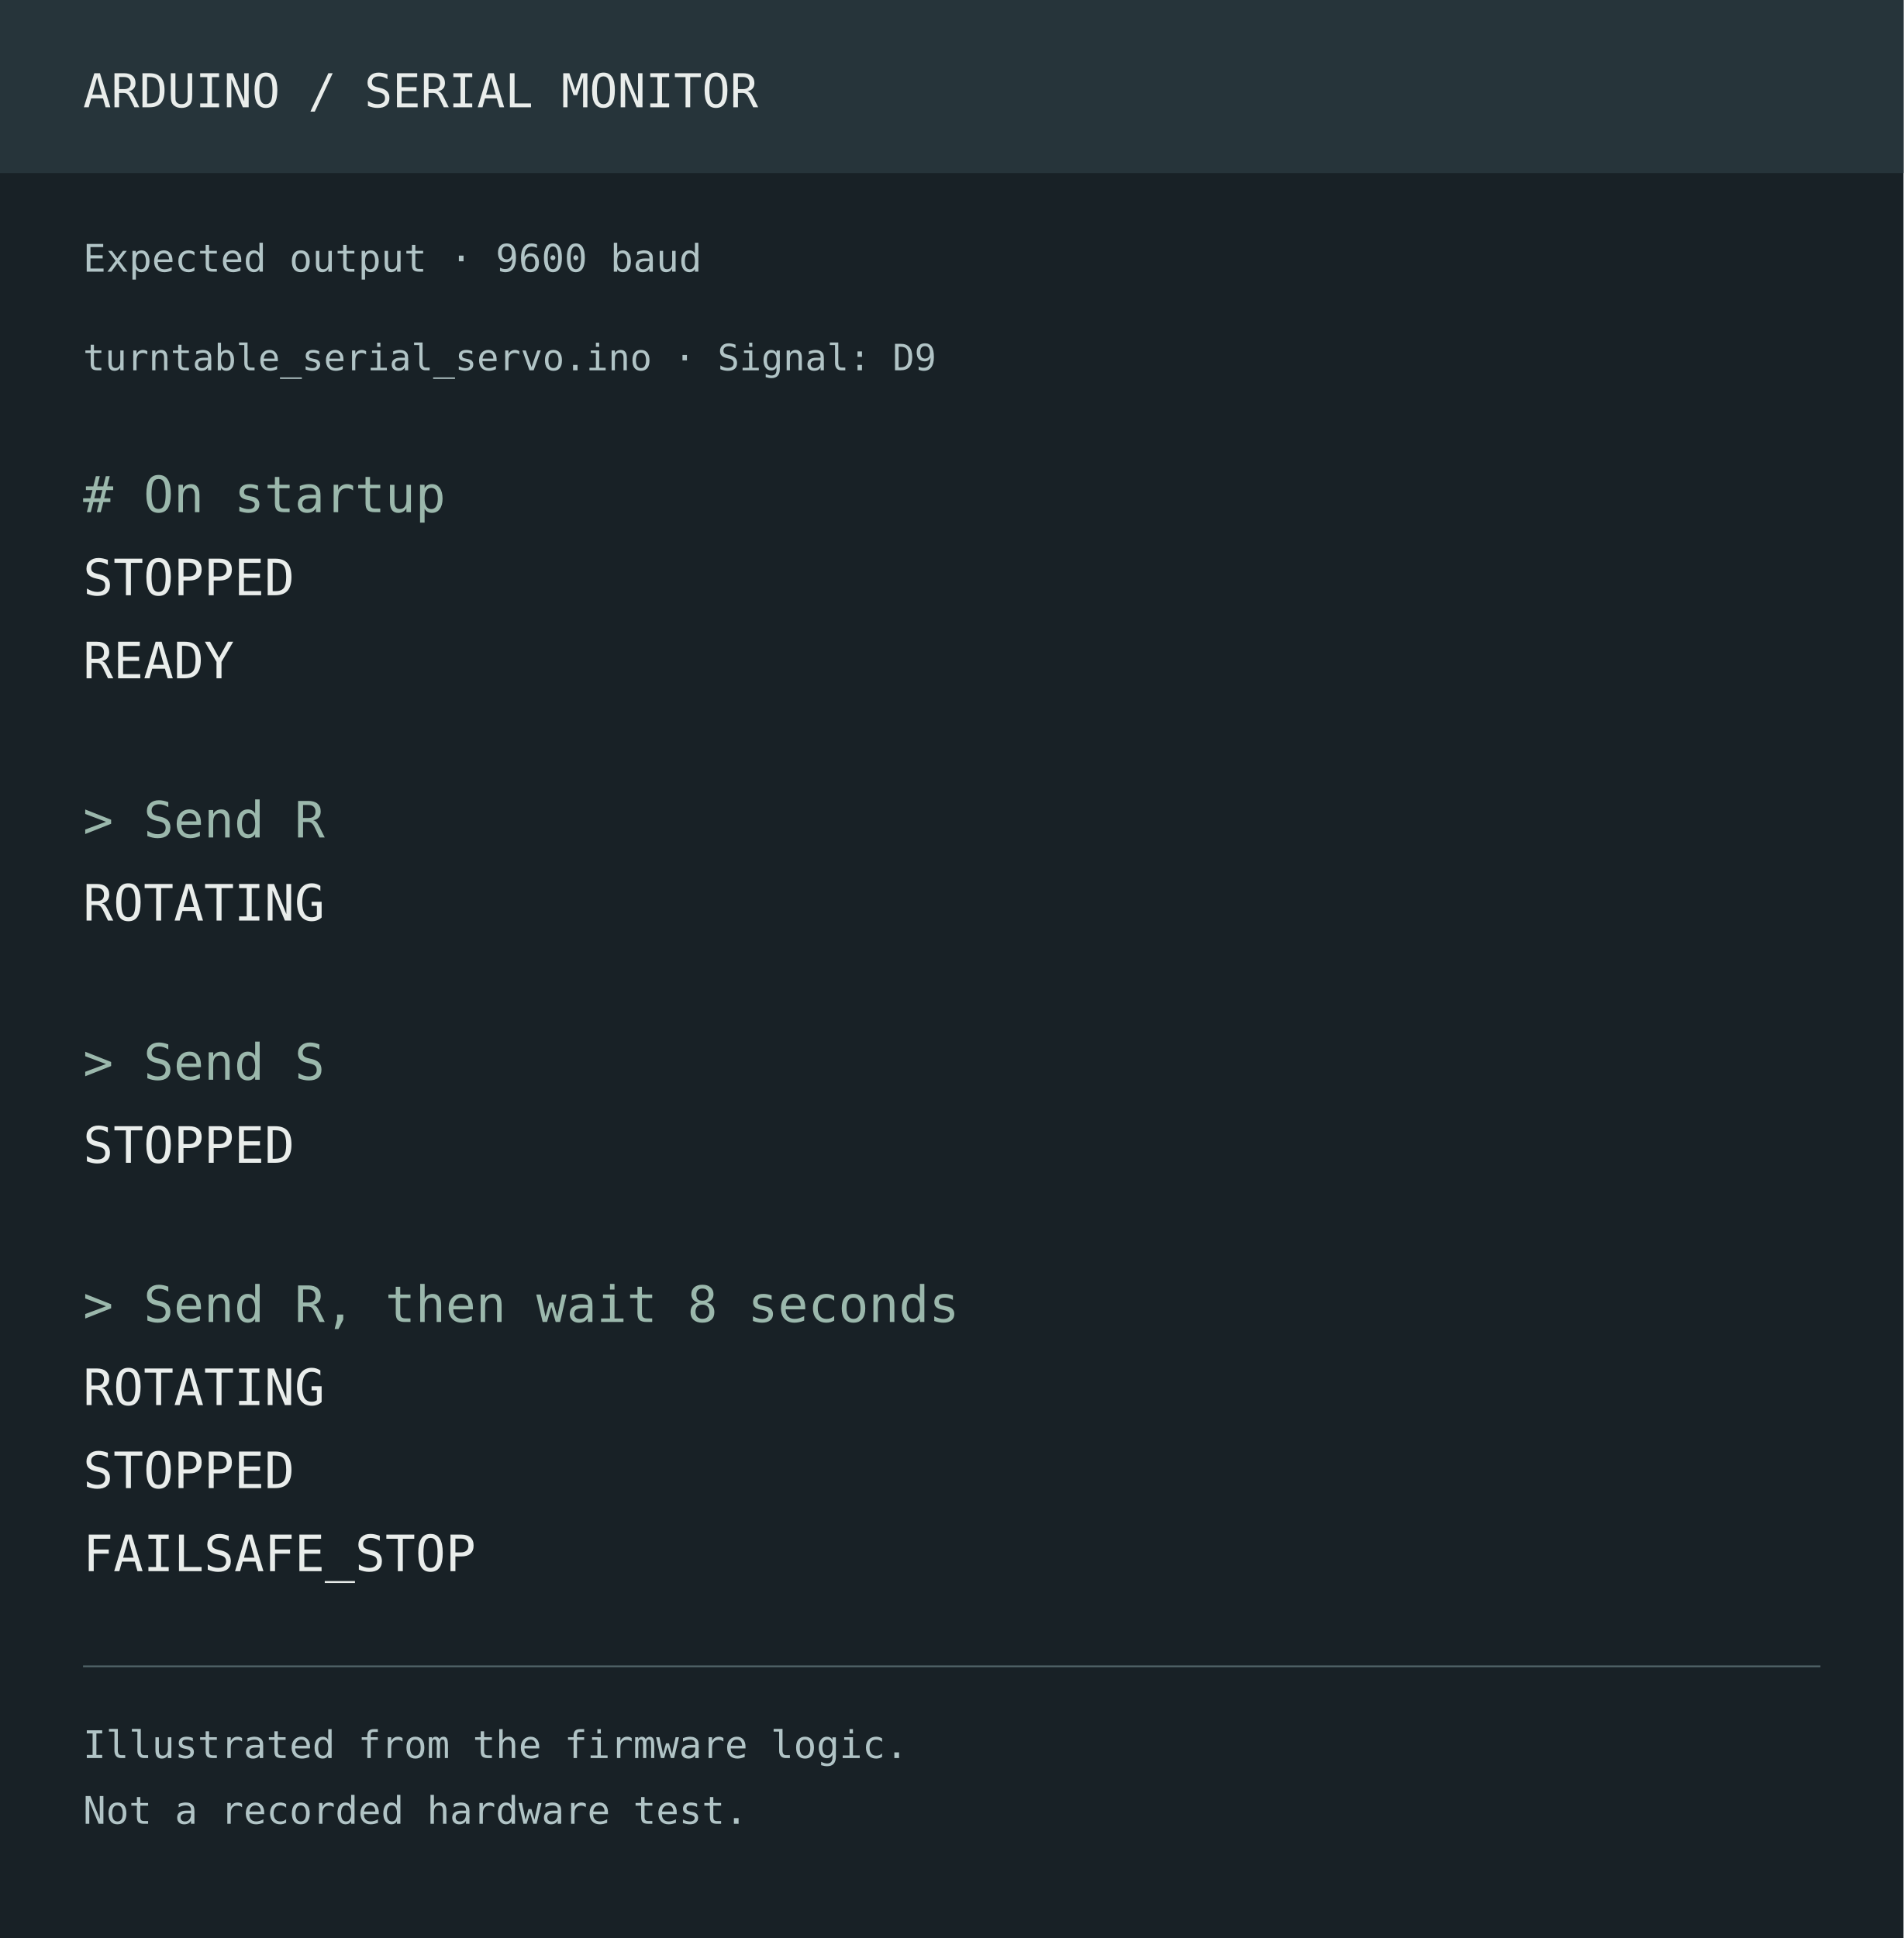
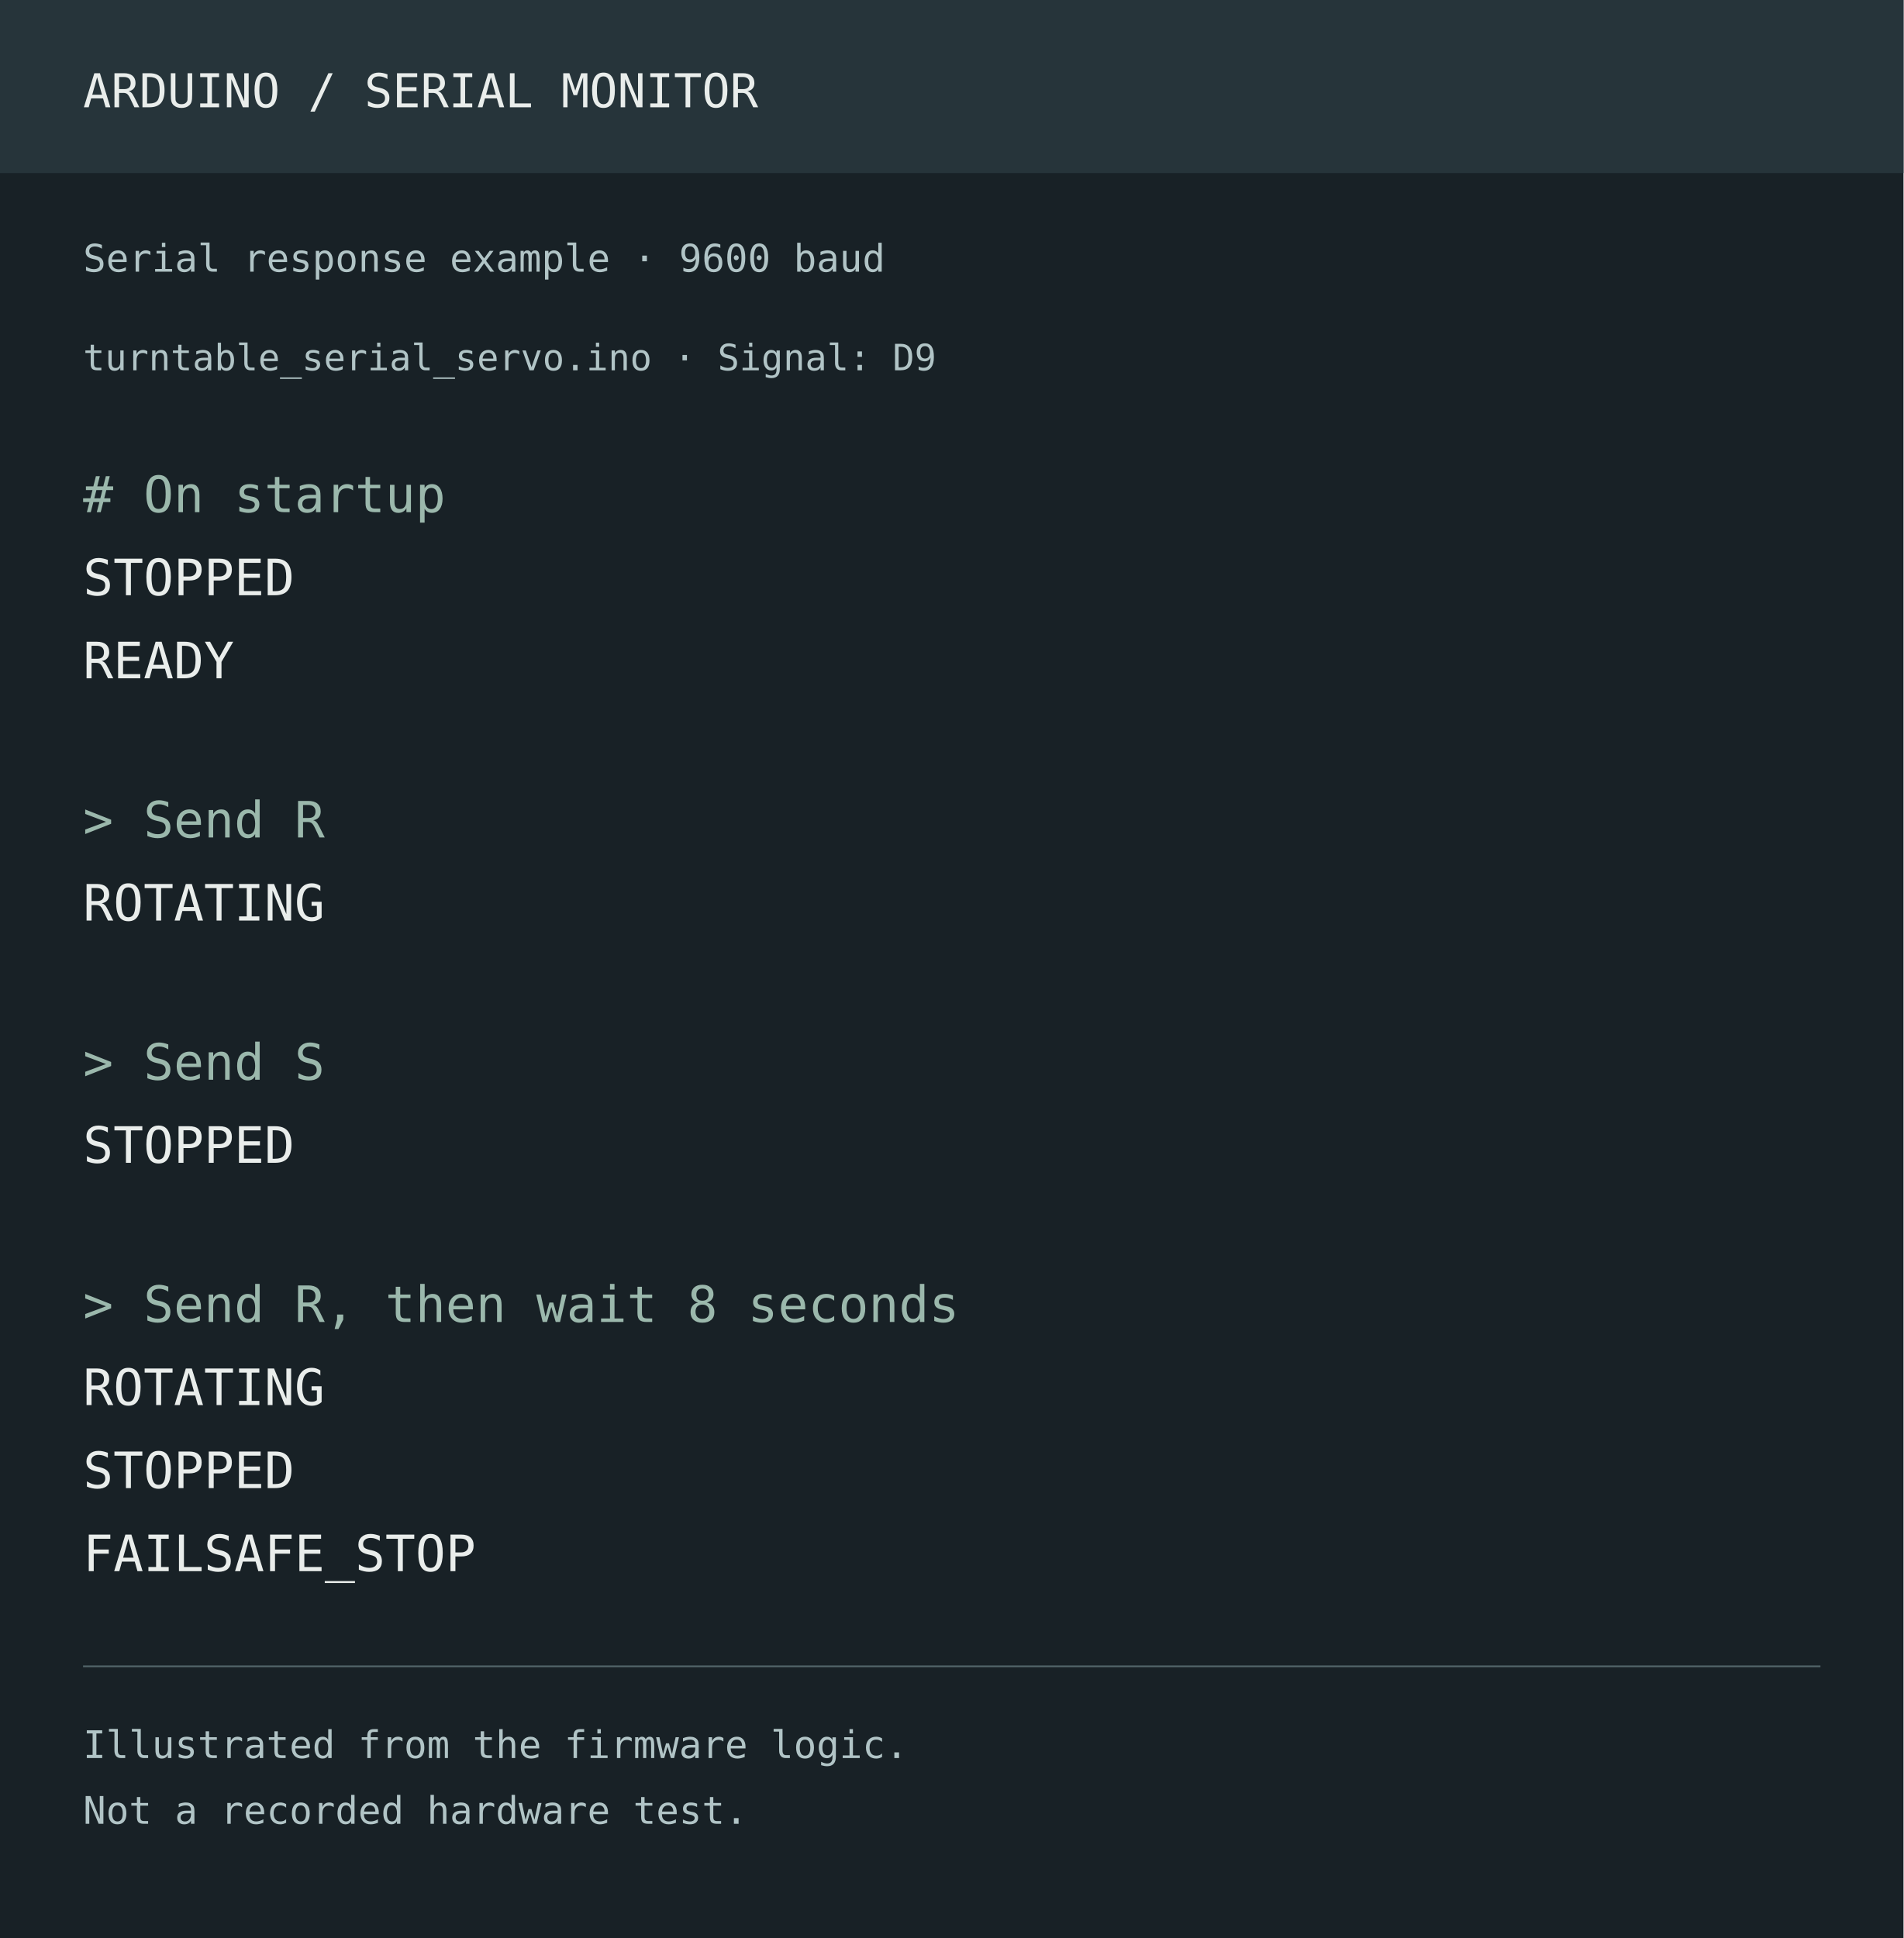
<svg xmlns="http://www.w3.org/2000/svg" width="1100" height="1120" viewBox="0 0 1100 1120">
  <rect width="1100" height="1120" fill="#182126" />
  <path d="M0 0H1100V100H0Z" fill="#26343a" />
  <g font-family="monospace" fill="#e9edeb">
    <text x="48" y="62" font-size="27">ARDUINO / SERIAL MONITOR</text>
-     <text x="48" y="157" font-size="22" fill="#b1c4c6">Expected output · 9600 baud</text>
+     <text x="48" y="157" font-size="22" fill="#b1c4c6">Serial response example · 9600 baud</text>
    <text x="48" y="214" font-size="21" fill="#b1c4c6">turntable_serial_servo.ino · Signal: D9</text>
    <g font-size="29">
      <text x="48" y="296" fill="#9bb8ac"># On startup</text>
      <text x="48" y="344">STOPPED</text>
      <text x="48" y="392">READY</text>
      <text x="48" y="484" fill="#9bb8ac">&gt; Send R</text>
      <text x="48" y="532">ROTATING</text>
      <text x="48" y="624" fill="#9bb8ac">&gt; Send S</text>
      <text x="48" y="672">STOPPED</text>
      <text x="48" y="764" fill="#9bb8ac">&gt; Send R, then wait 8 seconds</text>
      <text x="48" y="812">ROTATING</text>
      <text x="48" y="860">STOPPED</text>
      <text x="48" y="908">FAILSAFE_STOP</text>
    </g>
    <path d="M48 963H1052" stroke="#526569" />
    <text x="48" y="1016" font-size="22" fill="#b1c4c6">Illustrated from the firmware logic.</text>
    <text x="48" y="1054" font-size="22" fill="#b1c4c6">Not a recorded hardware test.</text>
  </g>
</svg>
